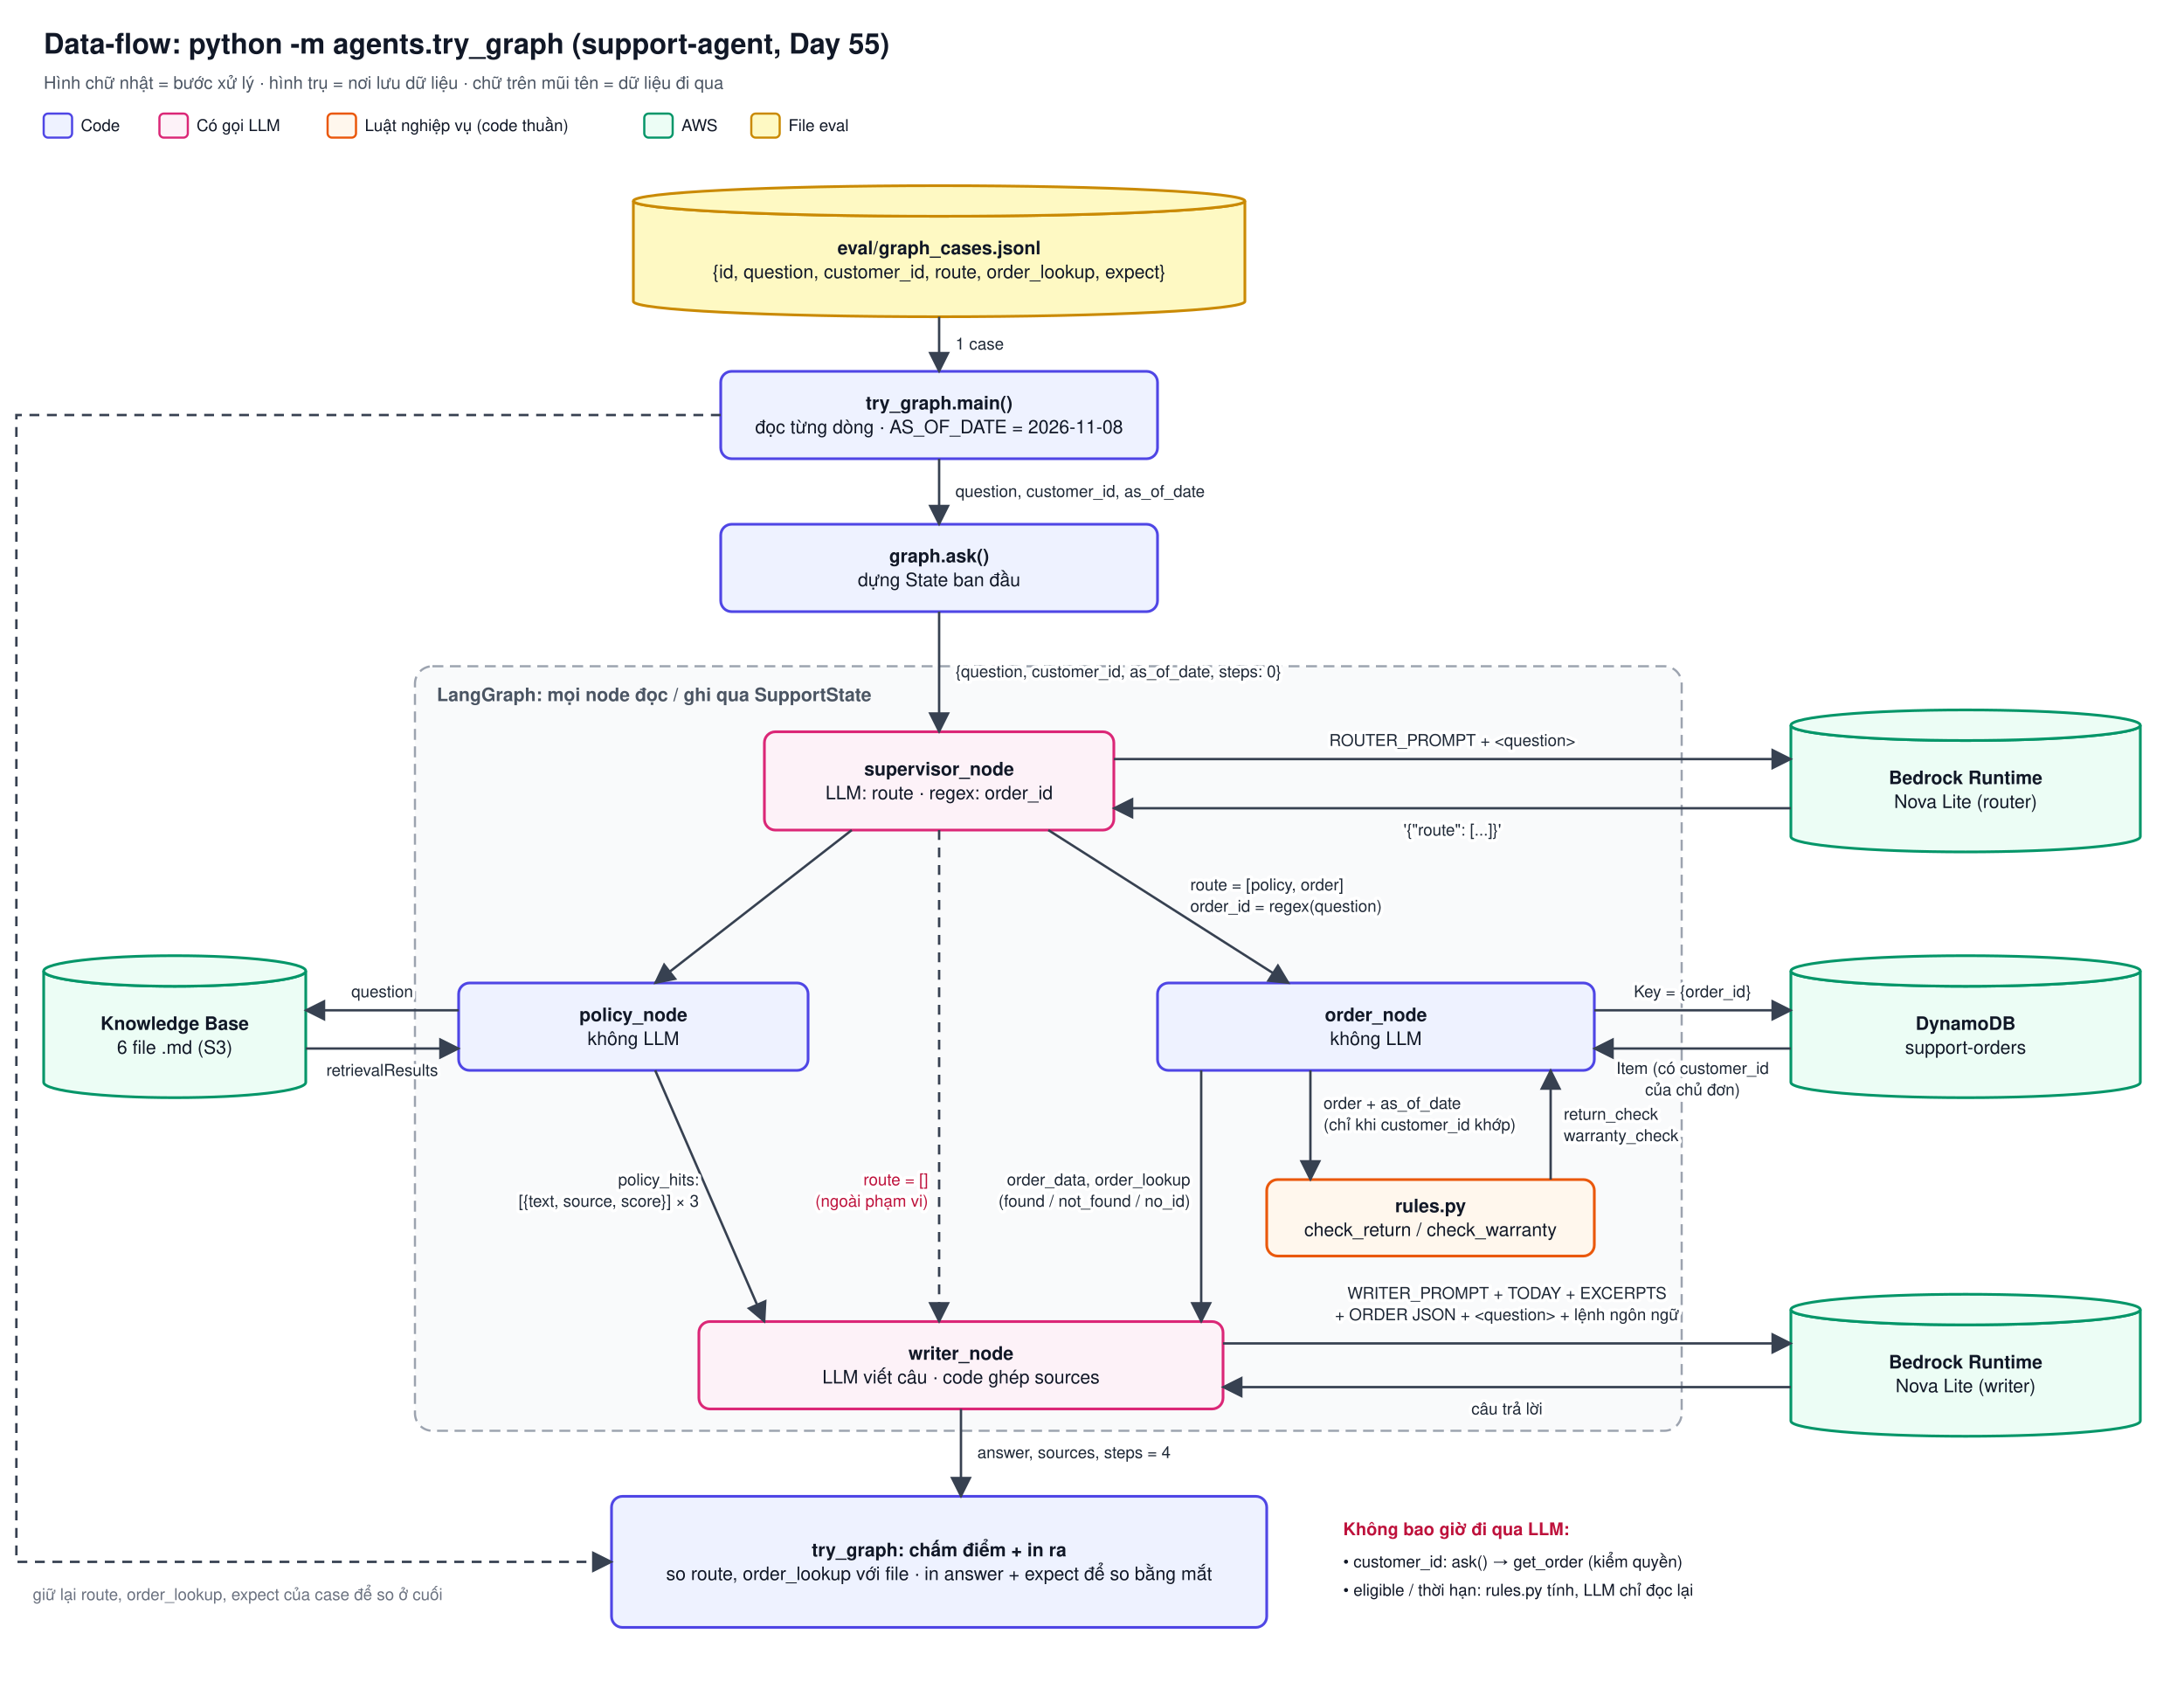
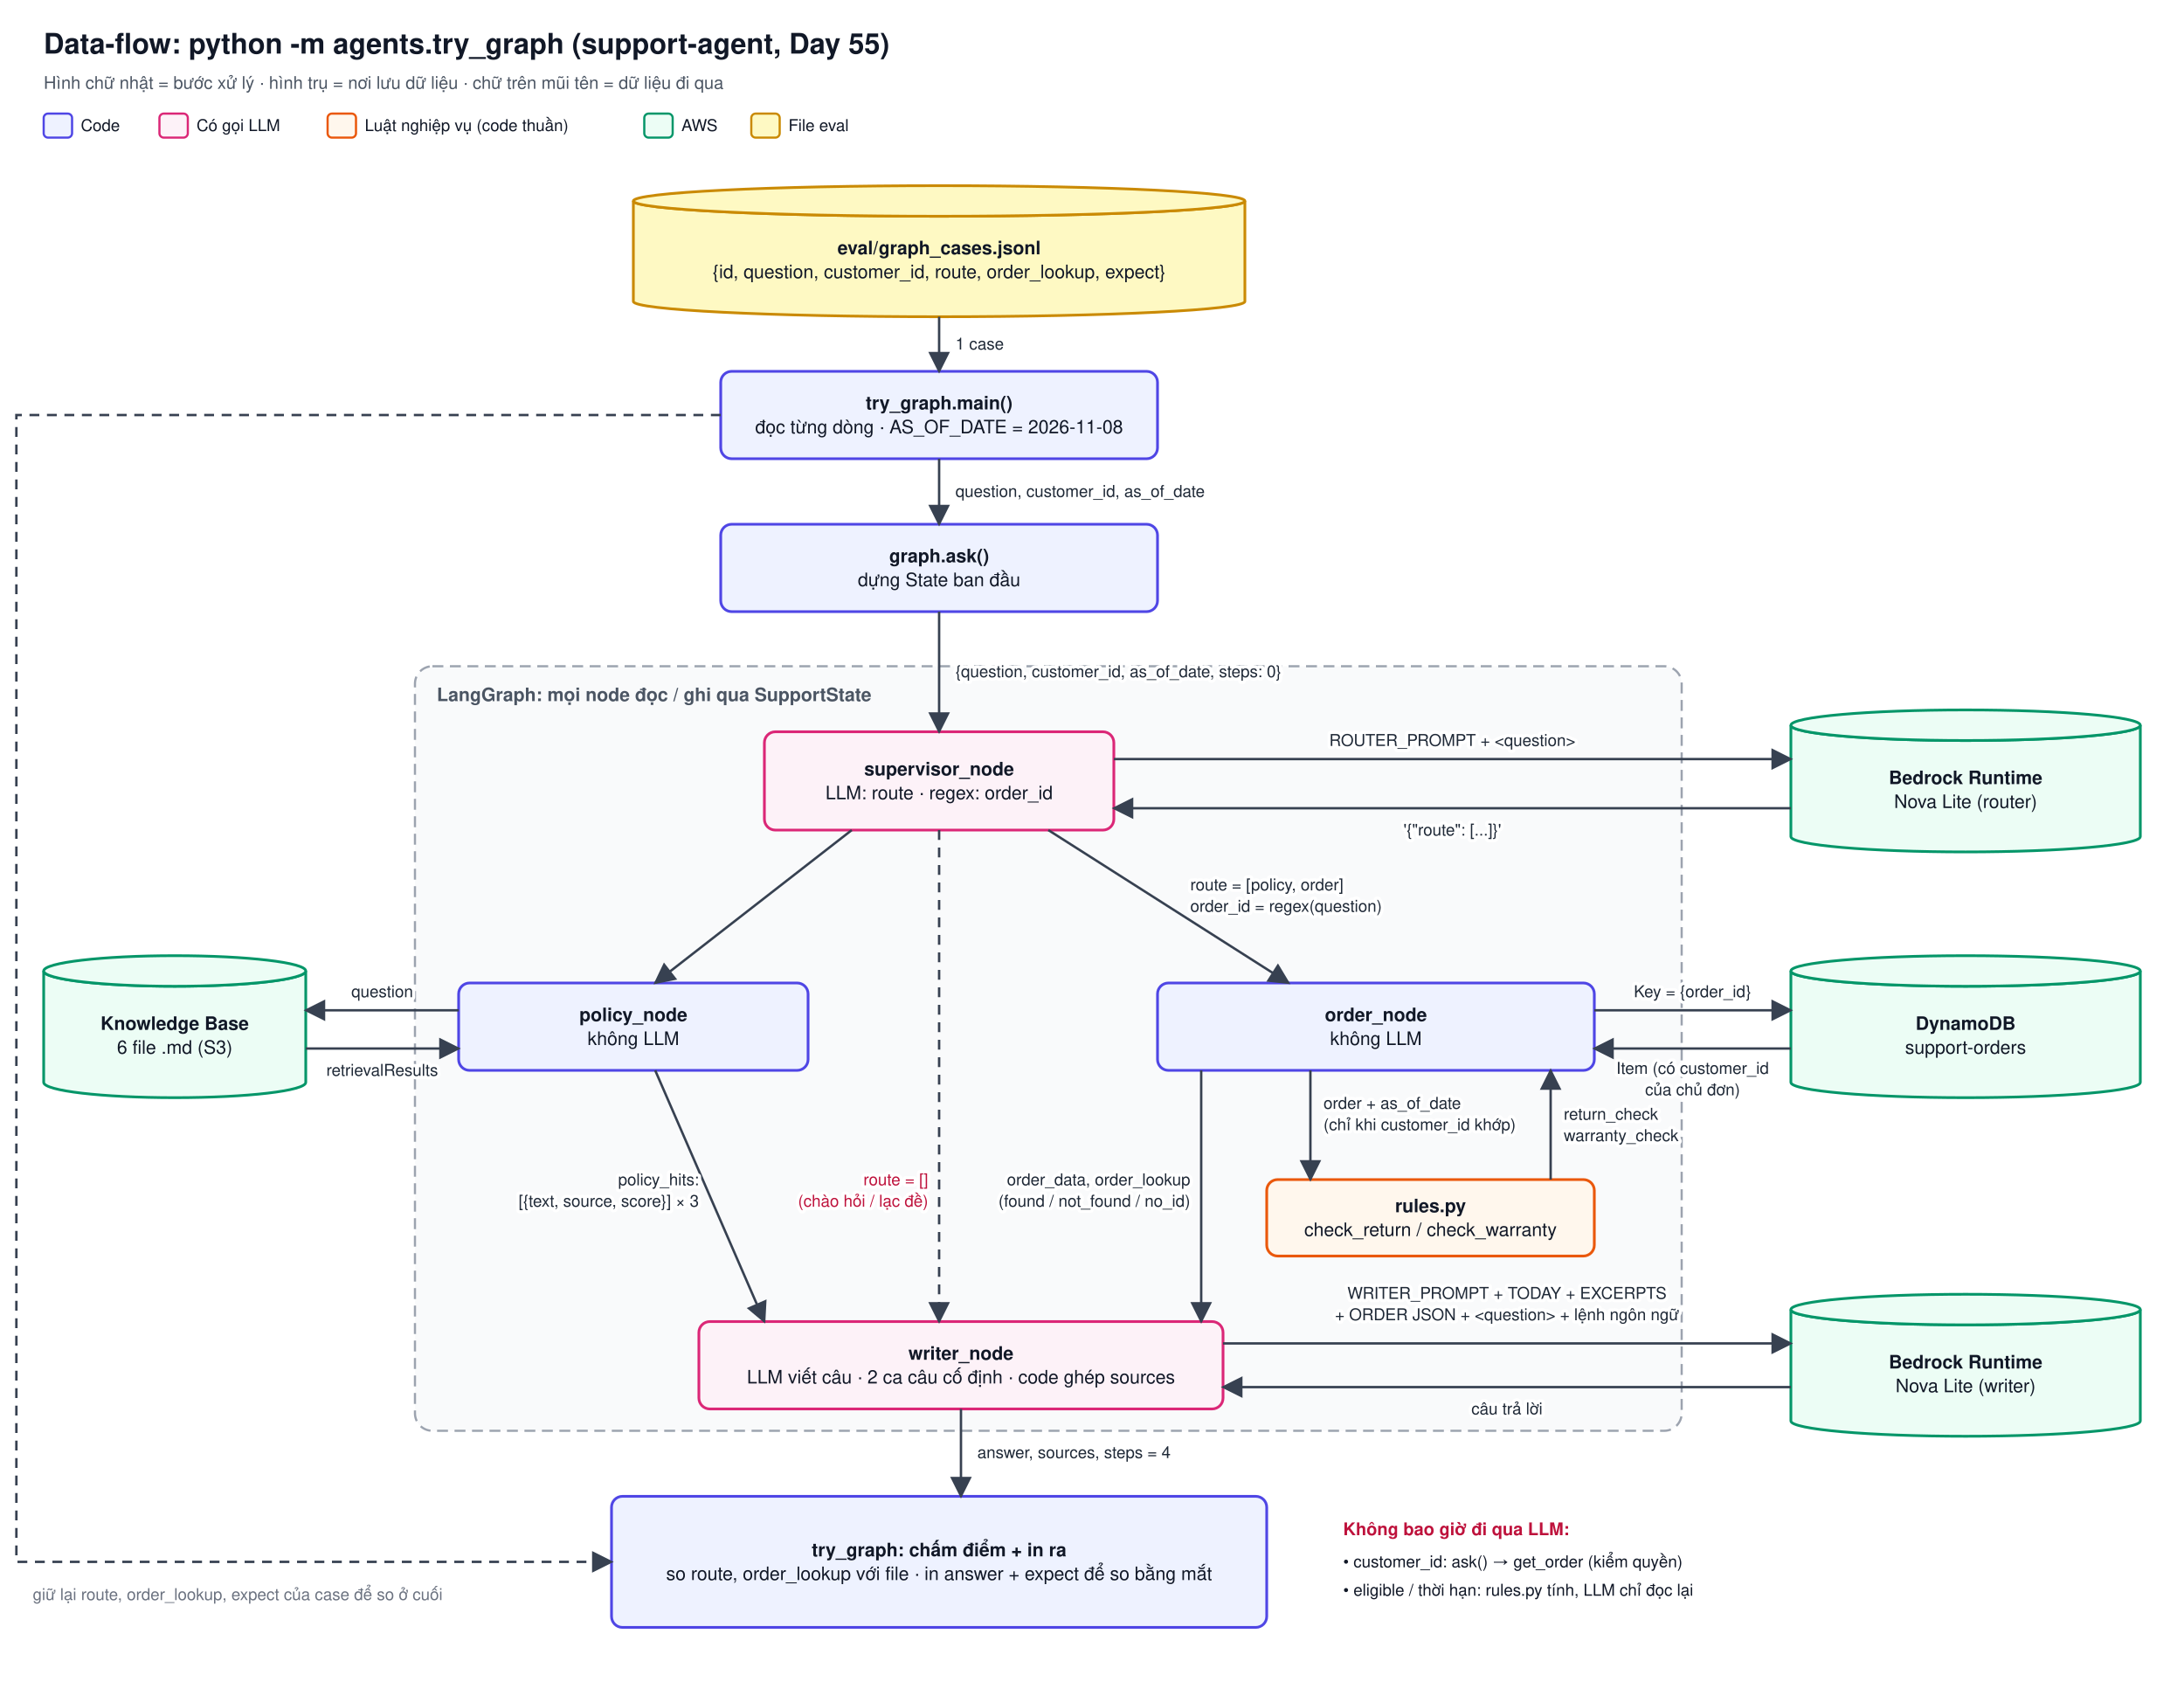
<svg xmlns="http://www.w3.org/2000/svg" width="2000" height="1540" viewBox="0 0 2000 1540" font-family="-apple-system, Segoe UI, Helvetica, Arial, sans-serif">
  <defs>
    <marker id="arr" viewBox="0 0 10 10" refX="9" refY="5" markerWidth="9" markerHeight="9" orient="auto-start-reverse">
      <path d="M0,0 L10,5 L0,10 z" fill="#374151" />
    </marker>
  </defs>
  <rect width="2000" height="1540" fill="#ffffff" />
  <text x="40" y="40.0" font-size="26" text-anchor="start" dominant-baseline="middle" font-weight="bold" fill="#111827">Data-flow: python -m agents.try_graph (support-agent, Day 55)</text>
  <text x="40" y="76.0" font-size="16" text-anchor="start" dominant-baseline="middle" font-weight="normal" fill="#4b5563">Hình chữ nhật = bước xử lý · hình trụ = nơi lưu dữ liệu · chữ trên mũi tên = dữ liệu đi qua</text>
  <rect x="40" y="104" width="26" height="22" rx="4" fill="#eef2ff" stroke="#4f46e5" stroke-width="2" />
  <text x="74" y="115.0" font-size="15" text-anchor="start" dominant-baseline="middle" font-weight="normal" fill="#111827">Code</text>
  <rect x="146" y="104" width="26" height="22" rx="4" fill="#fdf2f8" stroke="#db2777" stroke-width="2" />
  <text x="180" y="115.0" font-size="15" text-anchor="start" dominant-baseline="middle" font-weight="normal" fill="#111827">Có gọi LLM</text>
  <rect x="300" y="104" width="26" height="22" rx="4" fill="#fff7ed" stroke="#ea580c" stroke-width="2" />
  <text x="334" y="115.0" font-size="15" text-anchor="start" dominant-baseline="middle" font-weight="normal" fill="#111827">Luật nghiệp vụ (code thuần)</text>
  <rect x="590" y="104" width="26" height="22" rx="4" fill="#ecfdf5" stroke="#059669" stroke-width="2" />
  <text x="624" y="115.0" font-size="15" text-anchor="start" dominant-baseline="middle" font-weight="normal" fill="#111827">AWS</text>
  <rect x="688" y="104" width="26" height="22" rx="4" fill="#fef9c3" stroke="#ca8a04" stroke-width="2" />
  <text x="722" y="115.0" font-size="15" text-anchor="start" dominant-baseline="middle" font-weight="normal" fill="#111827">File eval</text>
  <path d="M580,184 A280.0,14 0 0 0 1140,184 L1140,276 A280.0,14 0 0 1 580,276 Z" fill="#fef9c3" stroke="#ca8a04" stroke-width="2.5" />
  <ellipse cx="860.0" cy="184" rx="280.0" ry="14" fill="#fef9c3" stroke="#ca8a04" stroke-width="2.5" />
  <text x="860.0" y="226.9" font-size="17" text-anchor="middle" dominant-baseline="middle" font-weight="bold" fill="#111827">eval/graph_cases.jsonl</text>
  <text x="860.0" y="249.0" font-size="17" text-anchor="middle" dominant-baseline="middle" font-weight="normal" fill="#111827">{id, question, customer_id, route, order_lookup, expect}</text>
  <rect x="660" y="340" width="400" height="80" rx="10" fill="#eef2ff" stroke="#4f46e5" stroke-width="2.5" />
  <text x="860.0" y="368.9" font-size="17" text-anchor="middle" dominant-baseline="middle" font-weight="bold" fill="#111827">try_graph.main()</text>
  <text x="860.0" y="391.1" font-size="17" text-anchor="middle" dominant-baseline="middle" font-weight="normal" fill="#111827">đọc từng dòng · AS_OF_DATE = 2026-11-08</text>
  <rect x="660" y="480" width="400" height="80" rx="10" fill="#eef2ff" stroke="#4f46e5" stroke-width="2.5" />
  <text x="860.0" y="508.9" font-size="17" text-anchor="middle" dominant-baseline="middle" font-weight="bold" fill="#111827">graph.ask()</text>
  <text x="860.0" y="531.0" font-size="17" text-anchor="middle" dominant-baseline="middle" font-weight="normal" fill="#111827">dựng State ban đầu</text>
  <path d="M860,290 L860,340" fill="none" stroke="#374151" stroke-width="2.2" marker-end="url(#arr)" />
  <text x="875" y="315.0" font-size="15" text-anchor="start" dominant-baseline="middle" font-weight="normal" fill="#1f2937" stroke="#ffffff" stroke-width="6" paint-order="stroke" stroke-linejoin="round">1 case</text>
  <path d="M860,420 L860,480" fill="none" stroke="#374151" stroke-width="2.2" marker-end="url(#arr)" />
  <text x="875" y="450.0" font-size="15" text-anchor="start" dominant-baseline="middle" font-weight="normal" fill="#1f2937" stroke="#ffffff" stroke-width="6" paint-order="stroke" stroke-linejoin="round">question, customer_id, as_of_date</text>
  <rect x="380" y="610" width="1160" height="700" rx="16" fill="#f9fafb" stroke="#9ca3af" stroke-width="2" stroke-dasharray="10 6" />
  <text x="400" y="636.0" font-size="17" text-anchor="start" dominant-baseline="middle" font-weight="bold" fill="#4b5563">LangGraph: mọi node đọc / ghi qua SupportState</text>
  <rect x="700" y="670" width="320" height="90" rx="10" fill="#fdf2f8" stroke="#db2777" stroke-width="2.5" />
  <text x="860.0" y="704.0" font-size="17" text-anchor="middle" dominant-baseline="middle" font-weight="bold" fill="#111827">supervisor_node</text>
  <text x="860.0" y="726.1" font-size="17" text-anchor="middle" dominant-baseline="middle" font-weight="normal" fill="#111827">LLM: route · regex: order_id</text>
  <path d="M860,560 L860,670" fill="none" stroke="#374151" stroke-width="2.2" marker-end="url(#arr)" />
  <text x="875" y="615.0" font-size="15" text-anchor="start" dominant-baseline="middle" font-weight="normal" fill="#1f2937" stroke="#ffffff" stroke-width="6" paint-order="stroke" stroke-linejoin="round">{question, customer_id, as_of_date, steps: 0}</text>
  <path d="M1640,664 A160.0,14 0 0 0 1960,664 L1960,766 A160.0,14 0 0 1 1640,766 Z" fill="#ecfdf5" stroke="#059669" stroke-width="2.5" />
  <ellipse cx="1800.0" cy="664" rx="160.0" ry="14" fill="#ecfdf5" stroke="#059669" stroke-width="2.5" />
  <text x="1800.0" y="712.0" font-size="17" text-anchor="middle" dominant-baseline="middle" font-weight="bold" fill="#111827">Bedrock Runtime</text>
  <text x="1800.0" y="734.1" font-size="17" text-anchor="middle" dominant-baseline="middle" font-weight="normal" fill="#111827">Nova Lite (router)</text>
  <path d="M1020,695 L1640,695" fill="none" stroke="#374151" stroke-width="2.2" marker-end="url(#arr)" />
  <text x="1330" y="678.0" font-size="15" text-anchor="middle" dominant-baseline="middle" font-weight="normal" fill="#1f2937" stroke="#ffffff" stroke-width="6" paint-order="stroke" stroke-linejoin="round">ROUTER_PROMPT + &lt;question&gt;</text>
  <path d="M1640,740 L1020,740" fill="none" stroke="#374151" stroke-width="2.2" marker-end="url(#arr)" />
  <text x="1330" y="760.0" font-size="15" text-anchor="middle" dominant-baseline="middle" font-weight="normal" fill="#1f2937" stroke="#ffffff" stroke-width="6" paint-order="stroke" stroke-linejoin="round">'{"route": [...]}'</text>
  <rect x="420" y="900" width="320" height="80" rx="10" fill="#eef2ff" stroke="#4f46e5" stroke-width="2.5" />
  <text x="580.0" y="929.0" font-size="17" text-anchor="middle" dominant-baseline="middle" font-weight="bold" fill="#111827">policy_node</text>
  <text x="580.0" y="951.1" font-size="17" text-anchor="middle" dominant-baseline="middle" font-weight="normal" fill="#111827">không LLM</text>
  <rect x="1060" y="900" width="400" height="80" rx="10" fill="#eef2ff" stroke="#4f46e5" stroke-width="2.5" />
  <text x="1260.0" y="929.0" font-size="17" text-anchor="middle" dominant-baseline="middle" font-weight="bold" fill="#111827">order_node</text>
  <text x="1260.0" y="951.1" font-size="17" text-anchor="middle" dominant-baseline="middle" font-weight="normal" fill="#111827">không LLM</text>
  <path d="M780,760 L600,900" fill="none" stroke="#374151" stroke-width="2.2" marker-end="url(#arr)" />
  <path d="M960,760 L1180,900" fill="none" stroke="#374151" stroke-width="2.2" marker-end="url(#arr)" />
  <text x="1090" y="810.2" font-size="15" text-anchor="start" dominant-baseline="middle" font-weight="normal" fill="#1f2937" stroke="#ffffff" stroke-width="6" paint-order="stroke" stroke-linejoin="round">route = [policy, order]</text>
  <text x="1090" y="829.8" font-size="15" text-anchor="start" dominant-baseline="middle" font-weight="normal" fill="#1f2937" stroke="#ffffff" stroke-width="6" paint-order="stroke" stroke-linejoin="round">order_id = regex(question)</text>
  <path d="M40,889 A120.0,14 0 0 0 280,889 L280,991 A120.0,14 0 0 1 40,991 Z" fill="#ecfdf5" stroke="#059669" stroke-width="2.5" />
  <ellipse cx="160.0" cy="889" rx="120.0" ry="14" fill="#ecfdf5" stroke="#059669" stroke-width="2.5" />
  <text x="160.0" y="937.0" font-size="17" text-anchor="middle" dominant-baseline="middle" font-weight="bold" fill="#111827">Knowledge Base</text>
  <text x="160.0" y="959.1" font-size="17" text-anchor="middle" dominant-baseline="middle" font-weight="normal" fill="#111827">6 file .md (S3)</text>
  <path d="M420,925 L280,925" fill="none" stroke="#374151" stroke-width="2.2" marker-end="url(#arr)" />
  <text x="350" y="908.0" font-size="15" text-anchor="middle" dominant-baseline="middle" font-weight="normal" fill="#1f2937" stroke="#ffffff" stroke-width="6" paint-order="stroke" stroke-linejoin="round">question</text>
  <path d="M280,960 L420,960" fill="none" stroke="#374151" stroke-width="2.2" marker-end="url(#arr)" />
  <text x="350" y="980.0" font-size="15" text-anchor="middle" dominant-baseline="middle" font-weight="normal" fill="#1f2937" stroke="#ffffff" stroke-width="6" paint-order="stroke" stroke-linejoin="round">retrievalResults</text>
  <path d="M1640,889 A160.0,14 0 0 0 1960,889 L1960,991 A160.0,14 0 0 1 1640,991 Z" fill="#ecfdf5" stroke="#059669" stroke-width="2.5" />
  <ellipse cx="1800.0" cy="889" rx="160.0" ry="14" fill="#ecfdf5" stroke="#059669" stroke-width="2.5" />
  <text x="1800.0" y="937.0" font-size="17" text-anchor="middle" dominant-baseline="middle" font-weight="bold" fill="#111827">DynamoDB</text>
  <text x="1800.0" y="959.1" font-size="17" text-anchor="middle" dominant-baseline="middle" font-weight="normal" fill="#111827">support-orders</text>
  <path d="M1460,925 L1640,925" fill="none" stroke="#374151" stroke-width="2.2" marker-end="url(#arr)" />
  <text x="1550" y="908.0" font-size="15" text-anchor="middle" dominant-baseline="middle" font-weight="normal" fill="#1f2937" stroke="#ffffff" stroke-width="6" paint-order="stroke" stroke-linejoin="round">Key = {order_id}</text>
  <path d="M1640,960 L1460,960" fill="none" stroke="#374151" stroke-width="2.2" marker-end="url(#arr)" />
  <text x="1550" y="978.2" font-size="15" text-anchor="middle" dominant-baseline="middle" font-weight="normal" fill="#1f2937" stroke="#ffffff" stroke-width="6" paint-order="stroke" stroke-linejoin="round">Item (có customer_id</text>
  <text x="1550" y="997.8" font-size="15" text-anchor="middle" dominant-baseline="middle" font-weight="normal" fill="#1f2937" stroke="#ffffff" stroke-width="6" paint-order="stroke" stroke-linejoin="round">của chủ đơn)</text>
  <rect x="1160" y="1080" width="300" height="70" rx="10" fill="#fff7ed" stroke="#ea580c" stroke-width="2.5" />
  <text x="1310.0" y="1104.0" font-size="17" text-anchor="middle" dominant-baseline="middle" font-weight="bold" fill="#111827">rules.py</text>
  <text x="1310.0" y="1126.0" font-size="17" text-anchor="middle" dominant-baseline="middle" font-weight="normal" fill="#111827">check_return / check_warranty</text>
  <path d="M1200,980 L1200,1080" fill="none" stroke="#374151" stroke-width="2.2" marker-end="url(#arr)" />
  <text x="1212" y="1010.2" font-size="15" text-anchor="start" dominant-baseline="middle" font-weight="normal" fill="#1f2937" stroke="#ffffff" stroke-width="6" paint-order="stroke" stroke-linejoin="round">order + as_of_date</text>
  <text x="1212" y="1029.8" font-size="15" text-anchor="start" dominant-baseline="middle" font-weight="normal" fill="#1f2937" stroke="#ffffff" stroke-width="6" paint-order="stroke" stroke-linejoin="round">(chỉ khi customer_id khớp)</text>
  <path d="M1420,1080 L1420,980" fill="none" stroke="#374151" stroke-width="2.2" marker-end="url(#arr)" />
  <text x="1432" y="1020.2" font-size="15" text-anchor="start" dominant-baseline="middle" font-weight="normal" fill="#1f2937" stroke="#ffffff" stroke-width="6" paint-order="stroke" stroke-linejoin="round">return_check</text>
  <text x="1432" y="1039.8" font-size="15" text-anchor="start" dominant-baseline="middle" font-weight="normal" fill="#1f2937" stroke="#ffffff" stroke-width="6" paint-order="stroke" stroke-linejoin="round">warranty_check</text>
  <rect x="640" y="1210" width="480" height="80" rx="10" fill="#fdf2f8" stroke="#db2777" stroke-width="2.5" />
  <text x="880.0" y="1239.0" font-size="17" text-anchor="middle" dominant-baseline="middle" font-weight="bold" fill="#111827">writer_node</text>
-   <text x="880.0" y="1261.0" font-size="17" text-anchor="middle" dominant-baseline="middle" font-weight="normal" fill="#111827">LLM viết câu · code ghép sources</text>
+   <text x="880.0" y="1261.0" font-size="17" text-anchor="middle" dominant-baseline="middle" font-weight="normal" fill="#111827">LLM viết câu · 2 ca câu cố định · code ghép sources</text>
  <path d="M600,980 L700,1210" fill="none" stroke="#374151" stroke-width="2.2" marker-end="url(#arr)" />
  <text x="640" y="1080.2" font-size="15" text-anchor="end" dominant-baseline="middle" font-weight="normal" fill="#1f2937" stroke="#ffffff" stroke-width="6" paint-order="stroke" stroke-linejoin="round">policy_hits:</text>
  <text x="640" y="1099.8" font-size="15" text-anchor="end" dominant-baseline="middle" font-weight="normal" fill="#1f2937" stroke="#ffffff" stroke-width="6" paint-order="stroke" stroke-linejoin="round">[{text, source, score}] × 3</text>
  <path d="M1100,980 L1100,1210" fill="none" stroke="#374151" stroke-width="2.2" marker-end="url(#arr)" />
  <text x="1090" y="1080.2" font-size="15" text-anchor="end" dominant-baseline="middle" font-weight="normal" fill="#1f2937" stroke="#ffffff" stroke-width="6" paint-order="stroke" stroke-linejoin="round">order_data, order_lookup</text>
  <text x="1090" y="1099.8" font-size="15" text-anchor="end" dominant-baseline="middle" font-weight="normal" fill="#1f2937" stroke="#ffffff" stroke-width="6" paint-order="stroke" stroke-linejoin="round">(found / not_found / no_id)</text>
  <path d="M860,760 L860,1210" fill="none" stroke="#374151" stroke-width="2.2" stroke-dasharray="9 7" marker-end="url(#arr)" />
  <text x="850" y="1080.2" font-size="15" text-anchor="end" dominant-baseline="middle" font-weight="normal" fill="#be123c" stroke="#ffffff" stroke-width="6" paint-order="stroke" stroke-linejoin="round">route = []</text>
-   <text x="850" y="1099.8" font-size="15" text-anchor="end" dominant-baseline="middle" font-weight="normal" fill="#be123c" stroke="#ffffff" stroke-width="6" paint-order="stroke" stroke-linejoin="round">(ngoài phạm vi)</text>
+   <text x="850" y="1099.8" font-size="15" text-anchor="end" dominant-baseline="middle" font-weight="normal" fill="#be123c" stroke="#ffffff" stroke-width="6" paint-order="stroke" stroke-linejoin="round">(chào hỏi / lạc đề)</text>
  <path d="M1640,1199 A160.0,14 0 0 0 1960,1199 L1960,1301 A160.0,14 0 0 1 1640,1301 Z" fill="#ecfdf5" stroke="#059669" stroke-width="2.5" />
  <ellipse cx="1800.0" cy="1199" rx="160.0" ry="14" fill="#ecfdf5" stroke="#059669" stroke-width="2.5" />
  <text x="1800.0" y="1247.0" font-size="17" text-anchor="middle" dominant-baseline="middle" font-weight="bold" fill="#111827">Bedrock Runtime</text>
  <text x="1800.0" y="1269.0" font-size="17" text-anchor="middle" dominant-baseline="middle" font-weight="normal" fill="#111827">Nova Lite (writer)</text>
  <path d="M1120,1230 L1640,1230" fill="none" stroke="#374151" stroke-width="2.2" marker-end="url(#arr)" />
  <text x="1380" y="1184.2" font-size="15" text-anchor="middle" dominant-baseline="middle" font-weight="normal" fill="#1f2937" stroke="#ffffff" stroke-width="6" paint-order="stroke" stroke-linejoin="round">WRITER_PROMPT + TODAY + EXCERPTS</text>
  <text x="1380" y="1203.8" font-size="15" text-anchor="middle" dominant-baseline="middle" font-weight="normal" fill="#1f2937" stroke="#ffffff" stroke-width="6" paint-order="stroke" stroke-linejoin="round">+ ORDER JSON + &lt;question&gt; + lệnh ngôn ngữ</text>
  <path d="M1640,1270 L1120,1270" fill="none" stroke="#374151" stroke-width="2.2" marker-end="url(#arr)" />
  <text x="1380" y="1290.0" font-size="15" text-anchor="middle" dominant-baseline="middle" font-weight="normal" fill="#1f2937" stroke="#ffffff" stroke-width="6" paint-order="stroke" stroke-linejoin="round">câu trả lời</text>
  <rect x="560" y="1370" width="600" height="120" rx="10" fill="#eef2ff" stroke="#4f46e5" stroke-width="2.5" />
  <text x="860.0" y="1419.0" font-size="17" text-anchor="middle" dominant-baseline="middle" font-weight="bold" fill="#111827">try_graph: chấm điểm + in ra</text>
  <text x="860.0" y="1441.0" font-size="17" text-anchor="middle" dominant-baseline="middle" font-weight="normal" fill="#111827">so route, order_lookup với file · in answer + expect để so bằng mắt</text>
  <path d="M880,1290 L880,1370" fill="none" stroke="#374151" stroke-width="2.2" marker-end="url(#arr)" />
  <text x="895" y="1330.0" font-size="15" text-anchor="start" dominant-baseline="middle" font-weight="normal" fill="#1f2937" stroke="#ffffff" stroke-width="6" paint-order="stroke" stroke-linejoin="round">answer, sources, steps = 4</text>
  <path d="M660,380 L15,380 L15,1430 L560,1430" fill="none" stroke="#374151" stroke-width="2.2" stroke-dasharray="9 7" marker-end="url(#arr)" />
  <text x="30" y="1460.0" font-size="15" text-anchor="start" dominant-baseline="middle" font-weight="normal" fill="#6b7280" stroke="#ffffff" stroke-width="6" paint-order="stroke" stroke-linejoin="round">giữ lại route, order_lookup, expect của case để so ở cuối</text>
  <text x="1230" y="1400.0" font-size="16" text-anchor="start" dominant-baseline="middle" font-weight="bold" fill="#be123c">Không bao giờ đi qua LLM:</text>
  <text x="1230" y="1430.0" font-size="15" text-anchor="start" dominant-baseline="middle" font-weight="normal" fill="#111827">• customer_id: ask() → get_order (kiểm quyền)</text>
  <text x="1230" y="1456.0" font-size="15" text-anchor="start" dominant-baseline="middle" font-weight="normal" fill="#111827">• eligible / thời hạn: rules.py tính, LLM chỉ đọc lại</text>
</svg>
